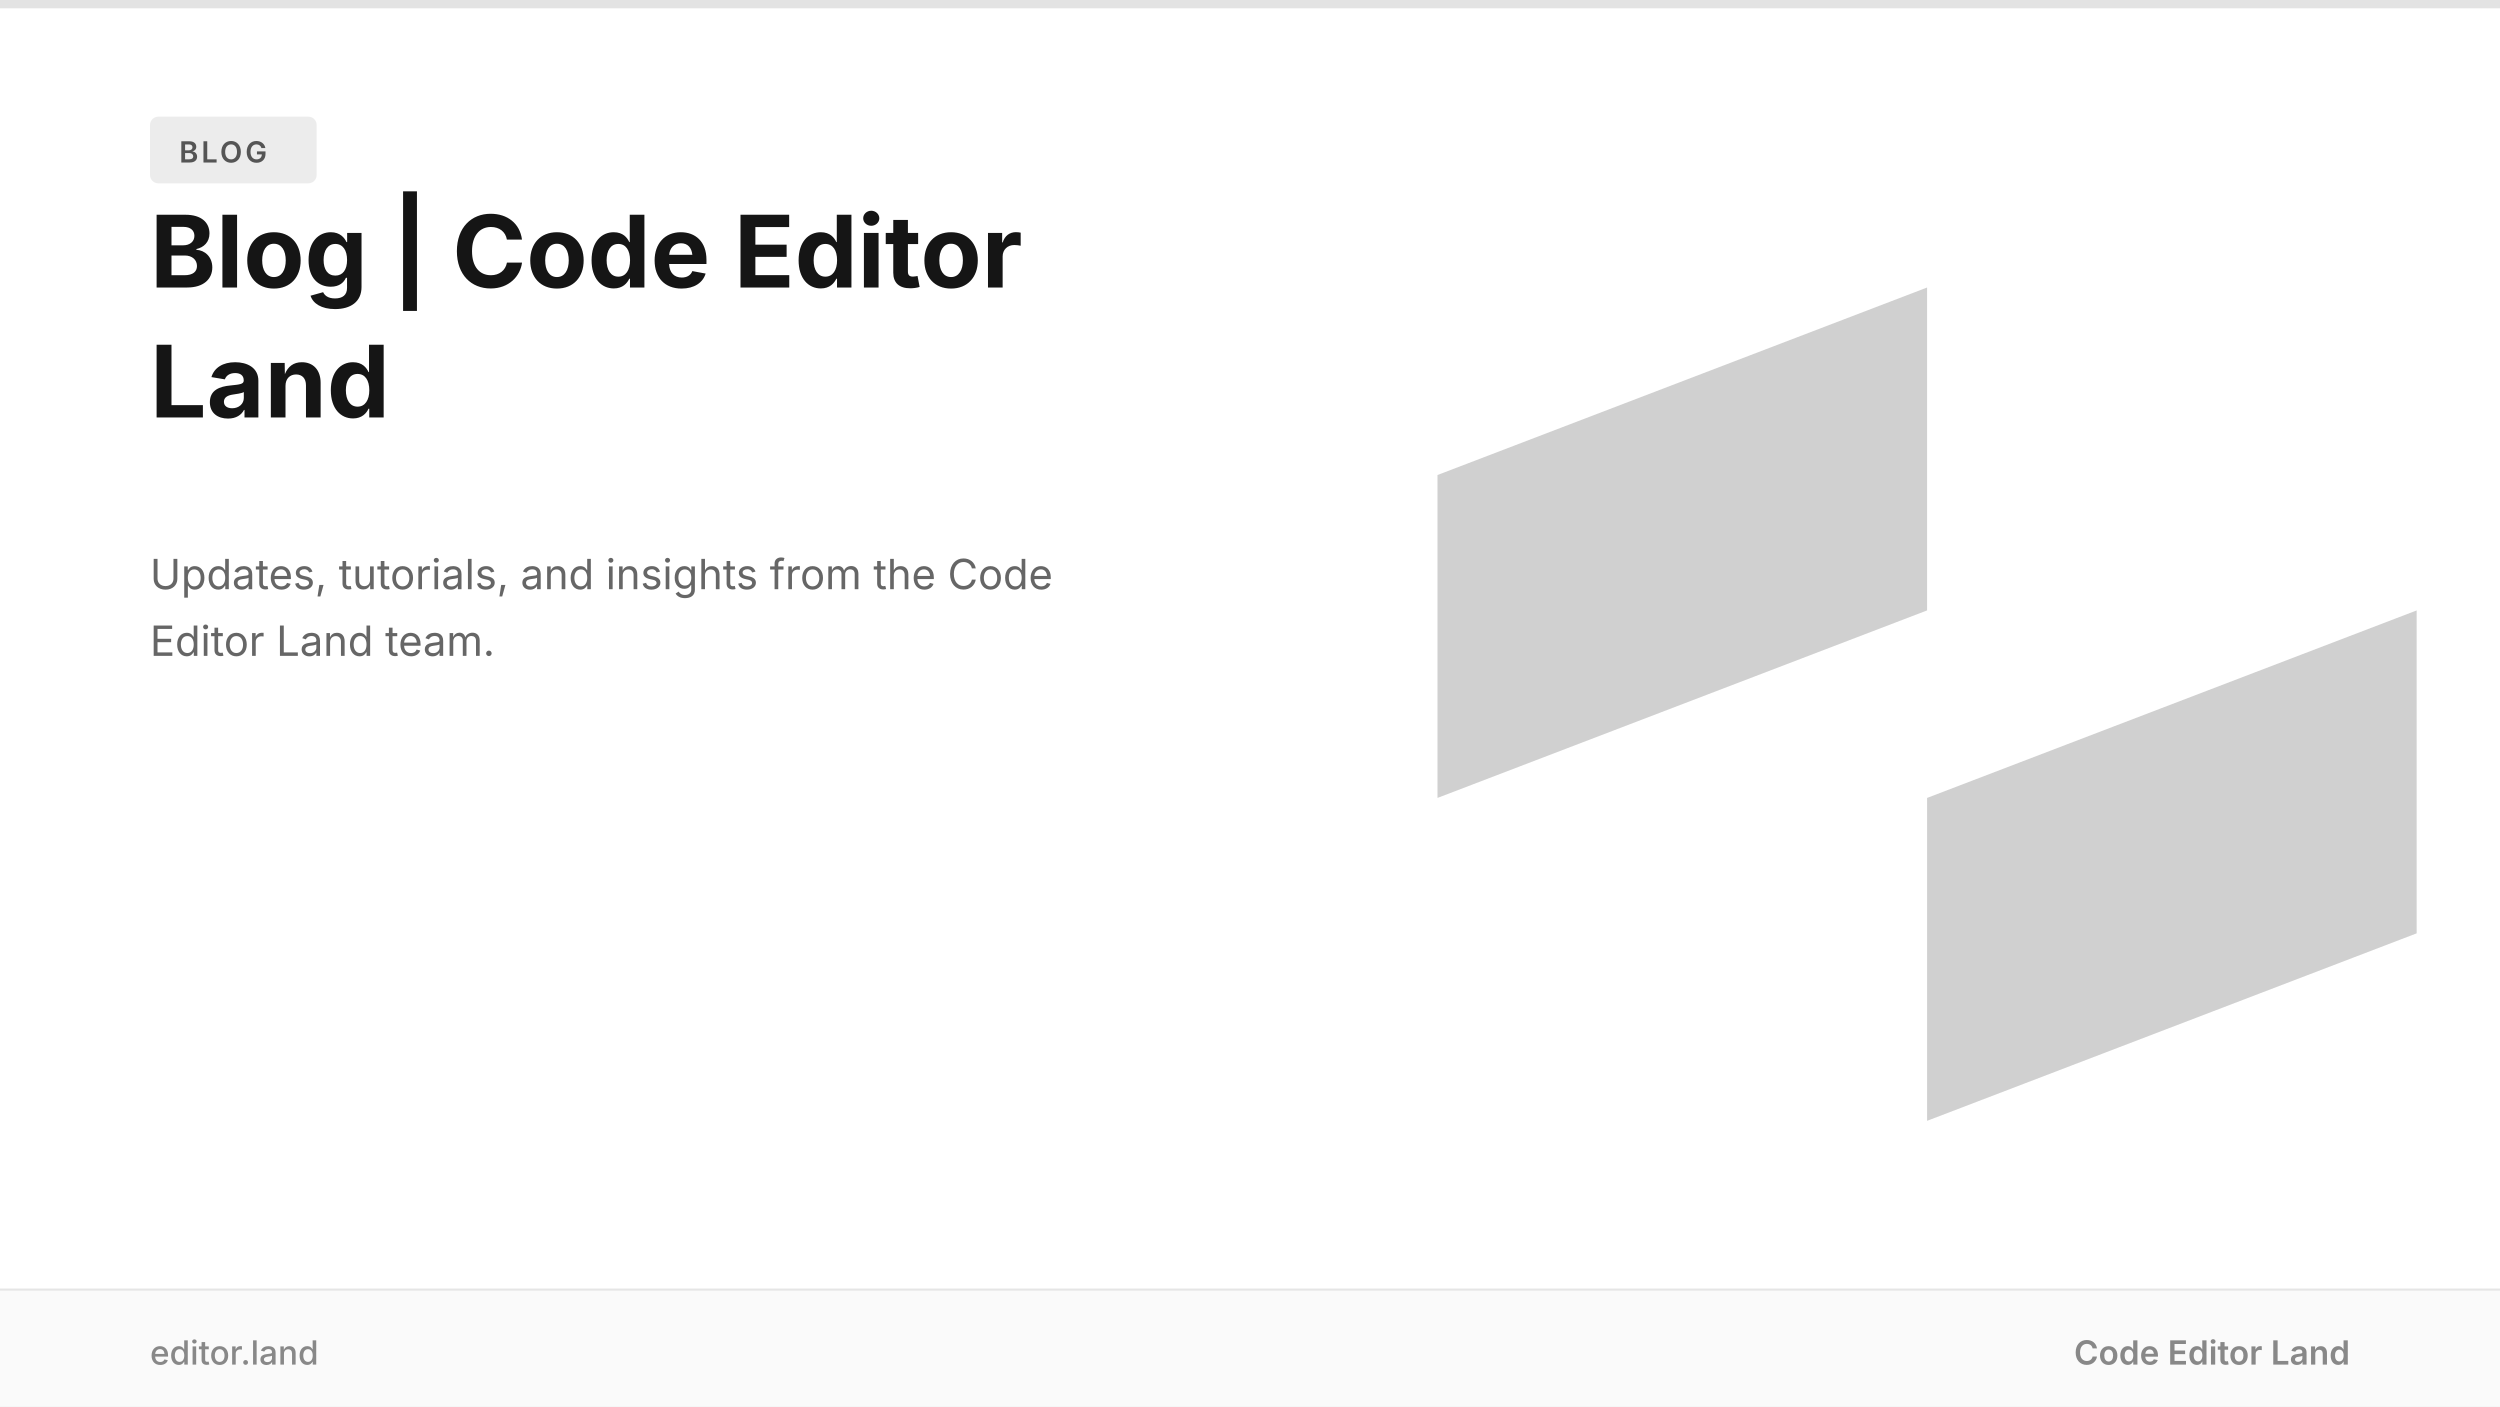
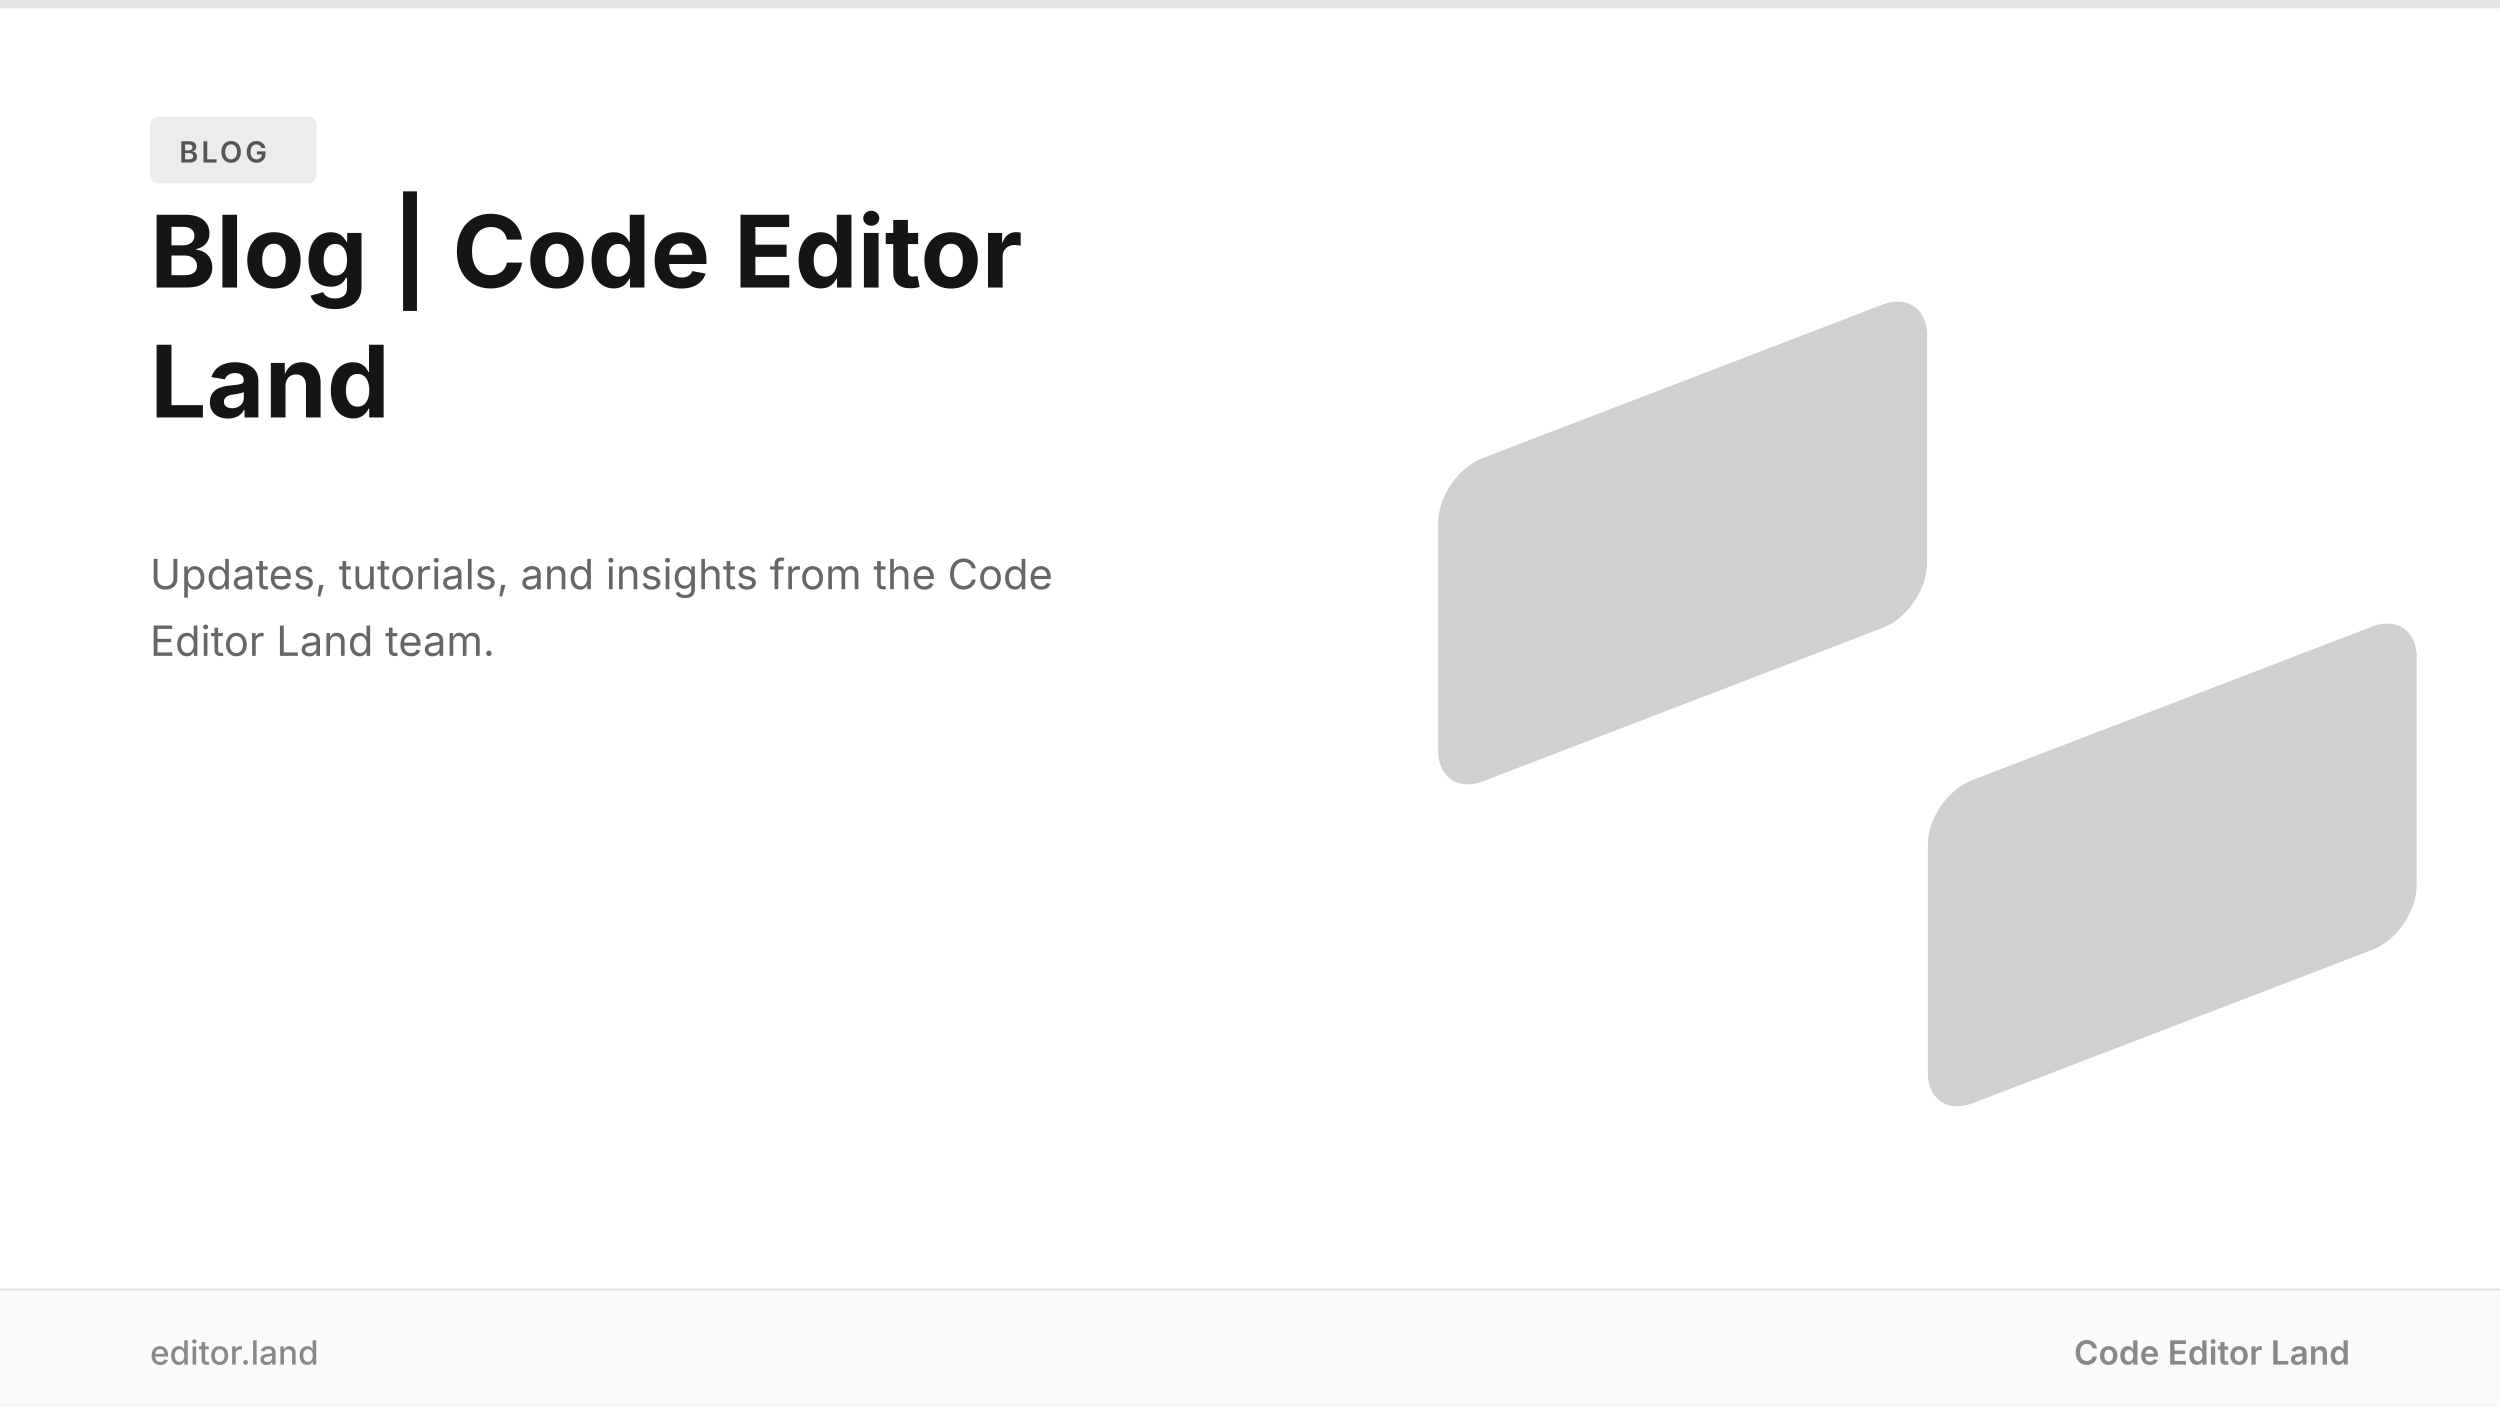
<svg xmlns="http://www.w3.org/2000/svg" width="1200" height="675" viewBox="0 0 1200 675">
  <path fill="#fff" d="M0 0h1200v675H0z" />
  <path fill="#151515" fill-opacity=".12" d="M0 0h1200v4H0z" />
-   <path fill="#151515" fill-opacity=".2" d="m925 138-235 90v155l235-90zm235 155-235 90v155l235-90z" />
+   <rect width="1005.28" height="620.771" fill="#151515" fill-opacity=".2" rx="91.389" transform="matrix(-.2334 .08959 0 .25 925 138)" />
+   <rect width="1005.28" height="620.771" fill="#151515" fill-opacity=".2" rx="91.389" transform="matrix(-.2334 .08959 0 .25 1160 292.55)" />
  <rect width="80" height="32" x="72" y="56" fill="#151515" fill-opacity=".08" rx="4" />
  <text x="86" y="78" fill="#555" font-family="system-ui, -apple-system, 'Segoe UI', sans-serif" font-size="14" font-weight="600" letter-spacing=".1em">BLOG</text>
  <text x="72" y="138" fill="#151515" font-family="system-ui, -apple-system, 'Segoe UI', sans-serif" font-size="48" font-weight="700">Blog | Code Editor</text>
  <text x="72" y="200.4" fill="#151515" font-family="system-ui, -apple-system, 'Segoe UI', sans-serif" font-size="48" font-weight="700">Land</text>
  <text x="72" y="282.8" fill="#666" font-family="system-ui, -apple-system, 'Segoe UI', sans-serif" font-size="20" font-weight="400">Updates, tutorials, and insights from the Code</text>
  <text x="72" y="314.8" fill="#666" font-family="system-ui, -apple-system, 'Segoe UI', sans-serif" font-size="20" font-weight="400">Editor Land team.</text>
  <path fill="#fafafa" d="M0 619h1200v56H0z" />
  <path stroke="#e5e5e5" d="M0 619h1200" />
  <text x="72" y="655" fill="#888" font-family="system-ui, -apple-system, 'Segoe UI', sans-serif" font-size="16" font-weight="500">editor.land</text>
  <text x="1128" y="655" fill="#888" font-family="system-ui, -apple-system, 'Segoe UI', sans-serif" font-size="16" font-weight="600" text-anchor="end">Code Editor Land</text>
</svg>
